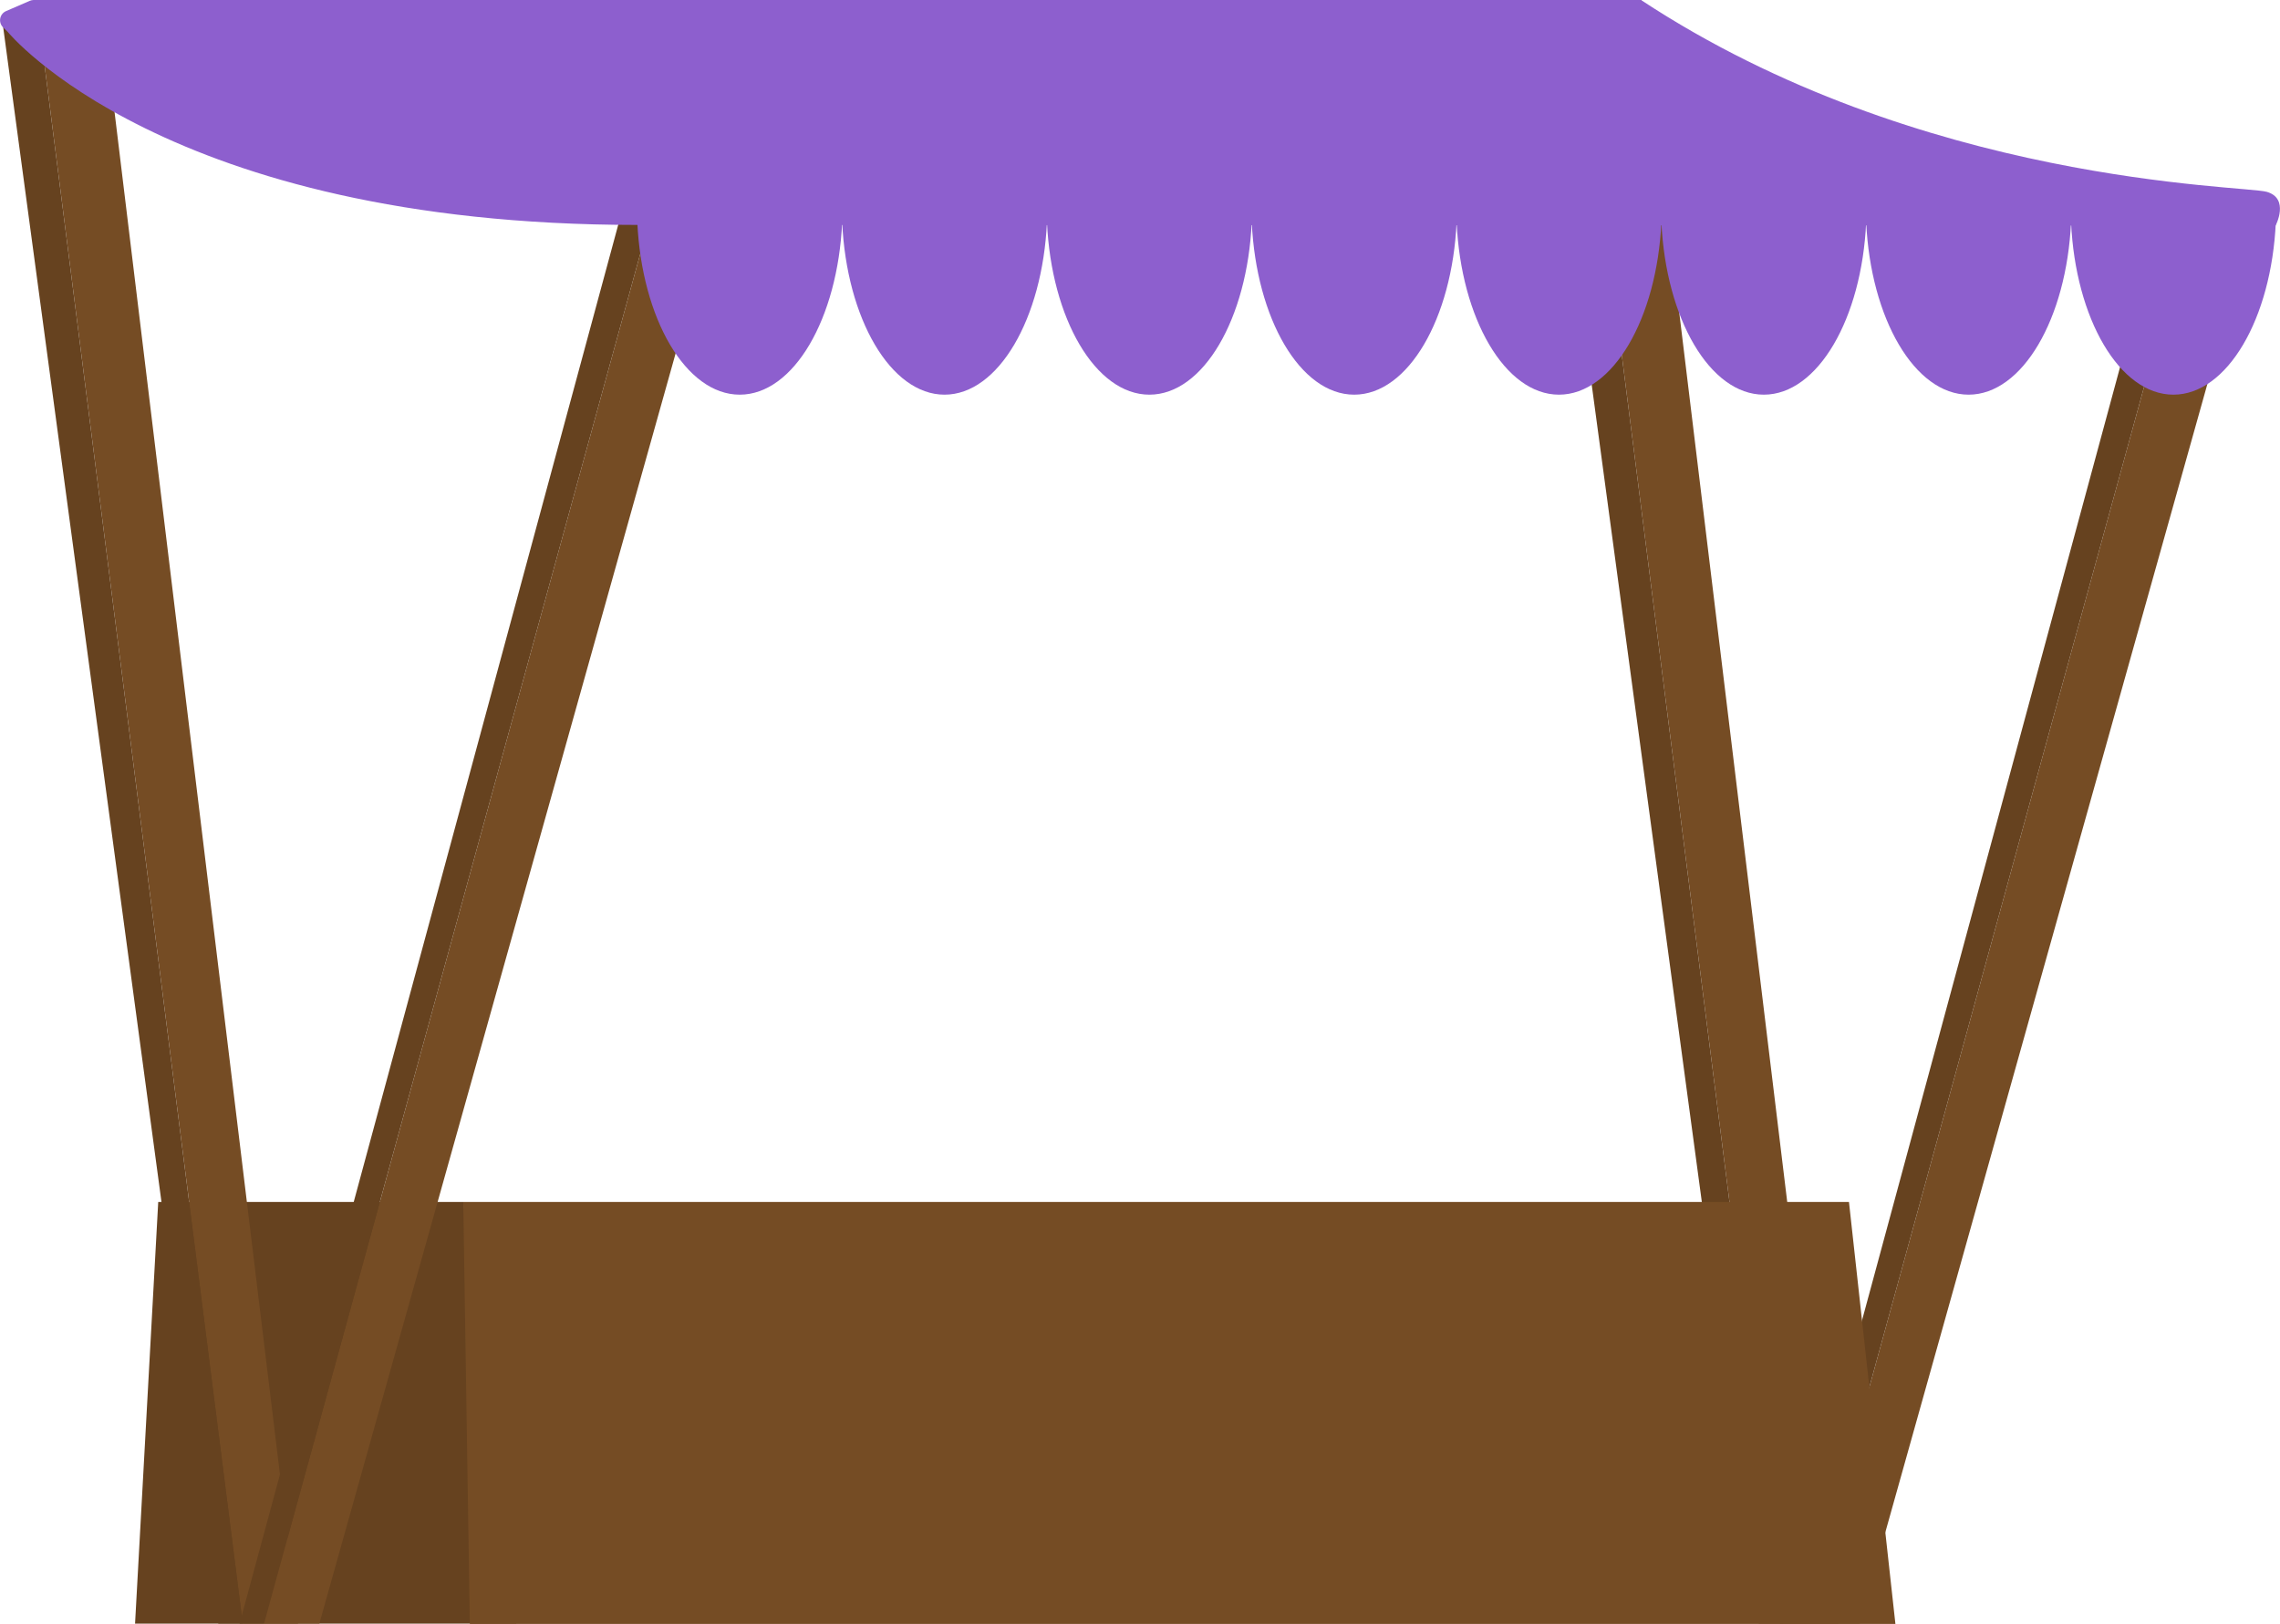
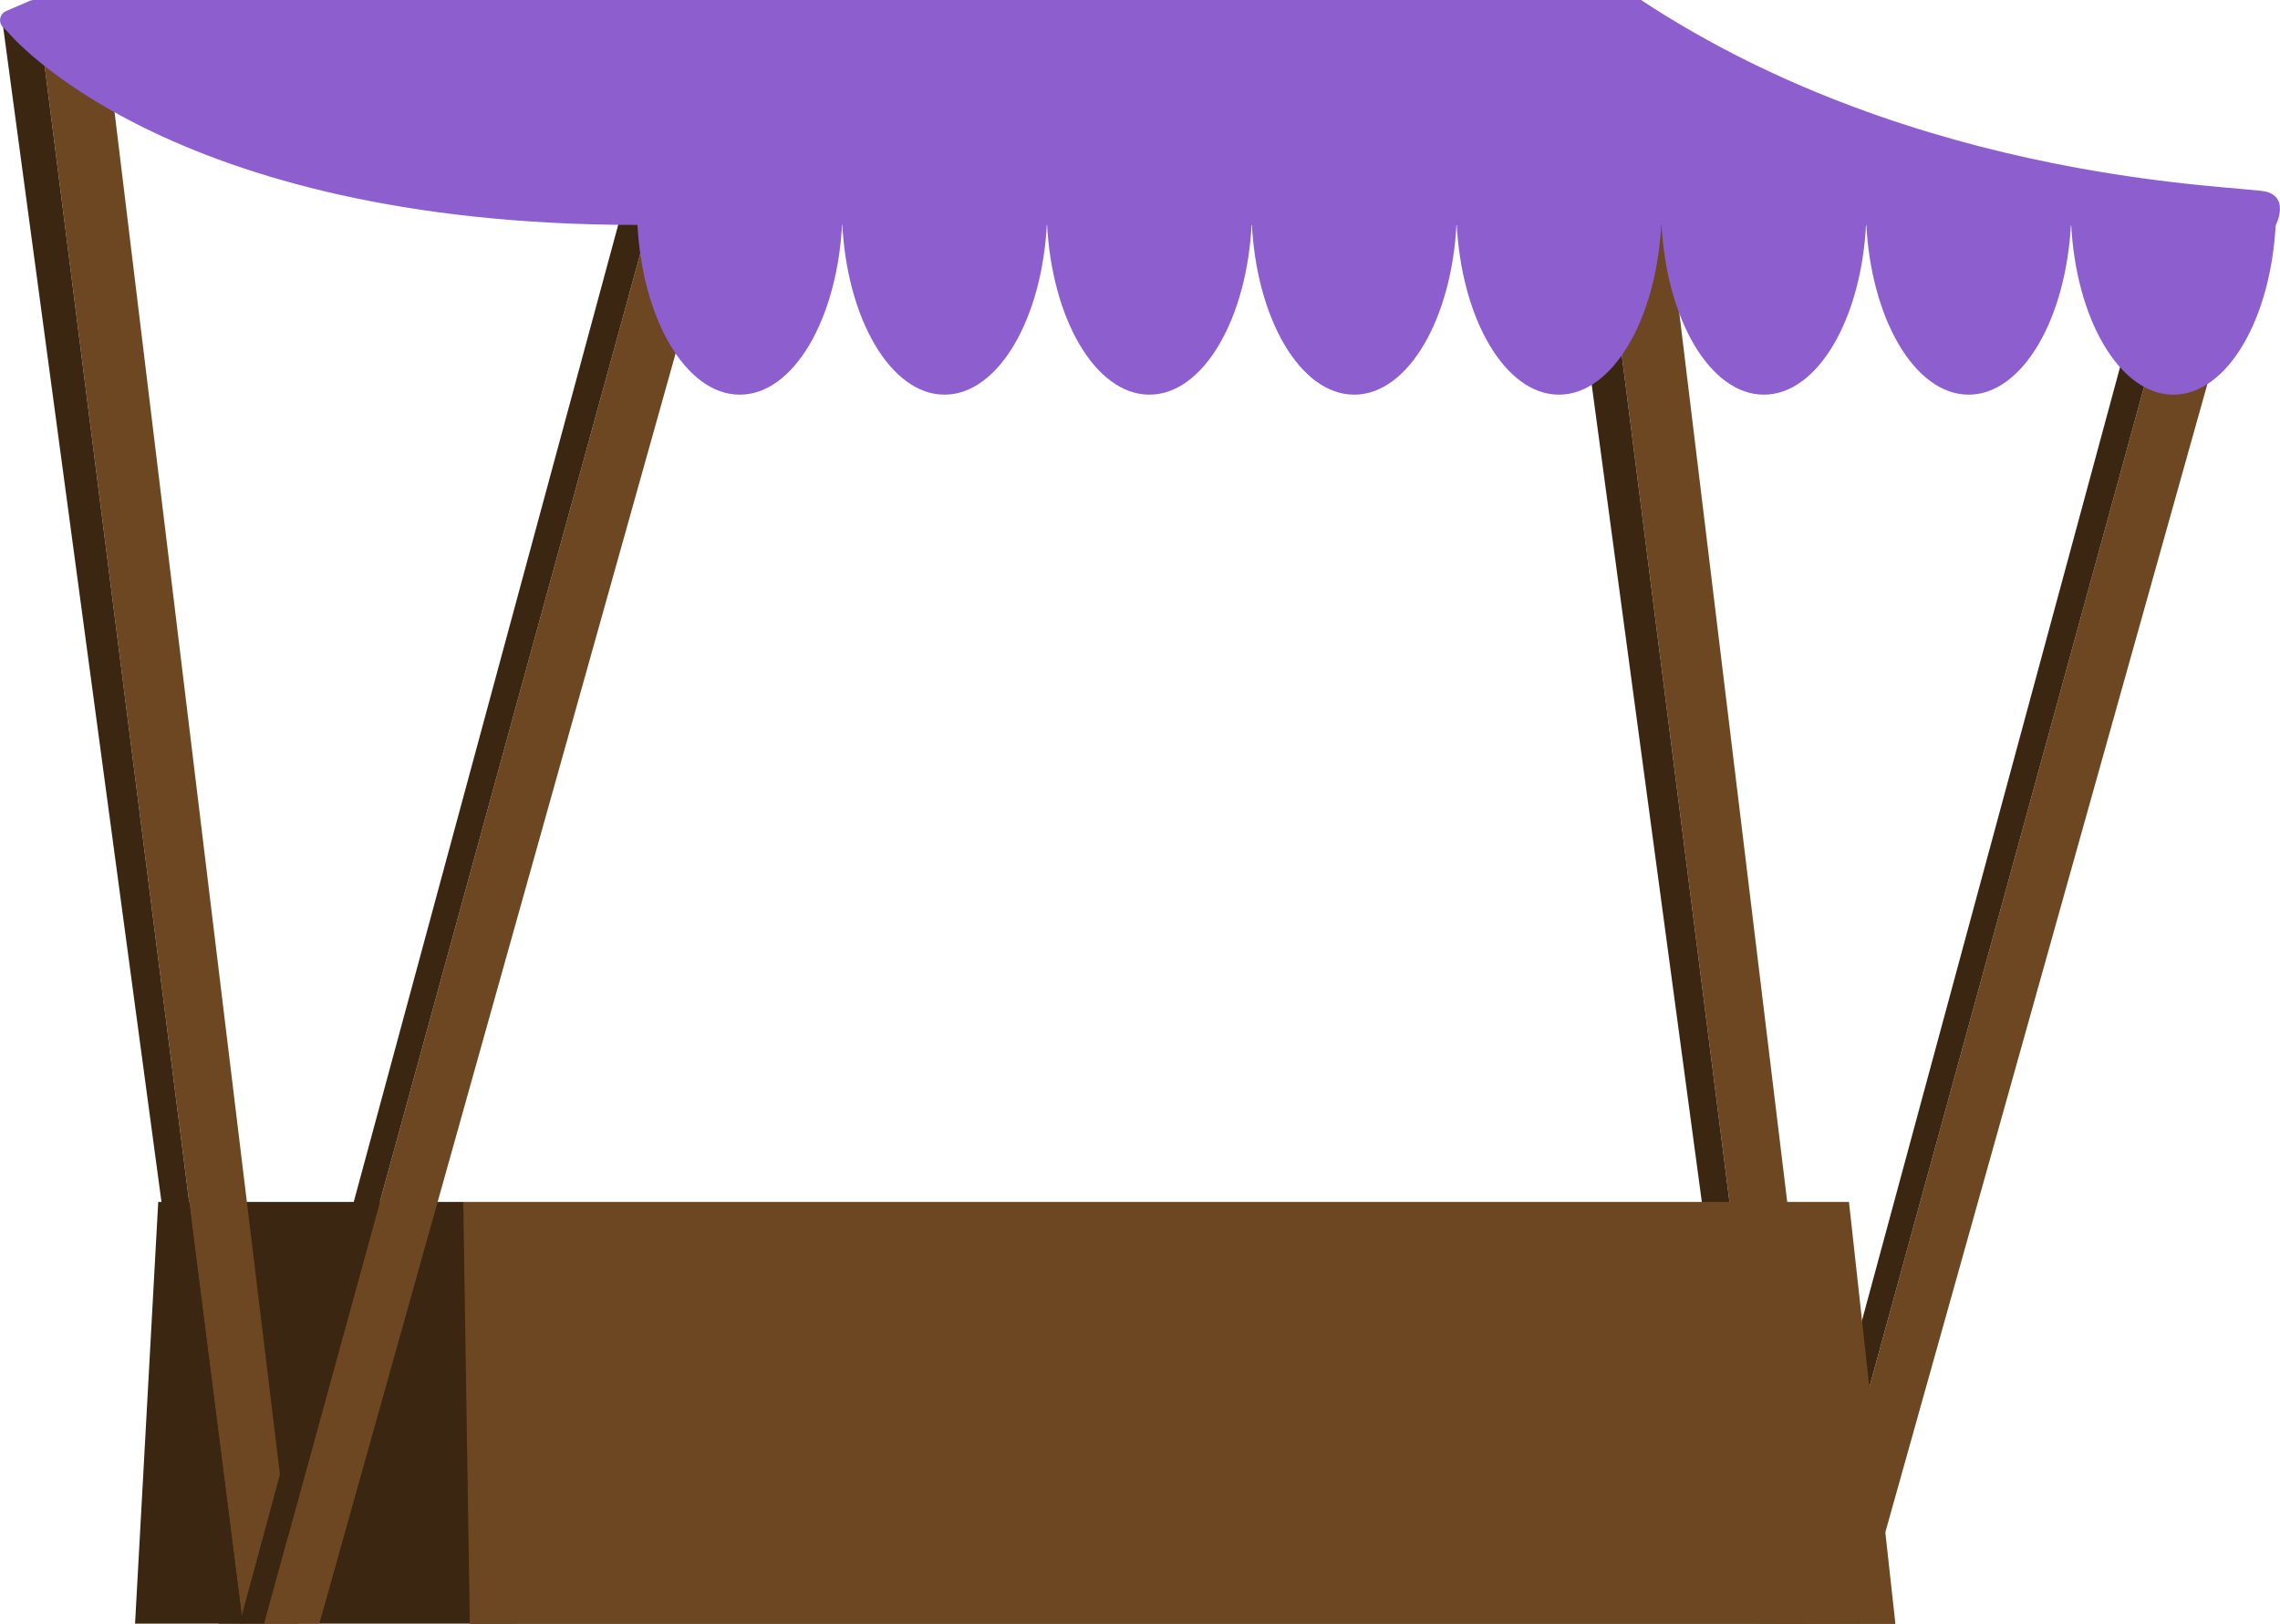
<svg xmlns="http://www.w3.org/2000/svg" width="229.25" height="163.31" viewBox="0 0 229.25 163.31">
  <defs>
    <style>
      .cls-1 {
-         fill: #754c24;
+         fill: #6d4722;
      }

      .cls-2 {
-         fill: #66421f;
+         fill: #3b2612;
      }

      .cls-3 {
        fill: #8d5fce;
      }
    </style>
  </defs>
  <g id="Layer_2" data-name="Layer 2">
    <g id="_0" data-name="0">
      <g>
        <g>
          <g>
            <polygon class="cls-1" points="158.56 0.27 165.03 0 184.85 163.28 179.29 163.28 158.56 0.27" />
            <polygon class="cls-2" points="158.56 0.27 155.09 1.92 176.83 163.28 179.29 163.28 158.56 0.27" />
          </g>
          <g>
            <polygon class="cls-1" points="220.7 20.27 227.17 20 186.99 163.28 181.43 163.28 220.7 20.27" />
            <polygon class="cls-2" points="220.7 20.27 217.23 21.91 178.97 163.28 181.43 163.28 220.7 20.27" />
          </g>
        </g>
        <g>
          <polygon class="cls-2" points="46.58 120.87 15.91 120.87 13.58 163.28 51.91 163.28 46.58 120.87" />
          <polygon class="cls-1" points="190.58 163.31 185.91 120.87 46.58 120.87 47.24 163.31 190.58 163.31" />
        </g>
        <g>
          <g>
            <polygon class="cls-1" points="3.68 0.27 10.15 0 29.97 163.28 24.41 163.28 3.68 0.27" />
            <polygon class="cls-2" points="3.68 0.27 0.21 1.92 21.95 163.28 24.41 163.28 3.68 0.27" />
          </g>
          <g>
            <polygon class="cls-1" points="65.82 20.27 72.29 20 32.11 163.28 26.55 163.28 65.82 20.27" />
            <polygon class="cls-2" points="65.82 20.27 62.35 21.91 24.09 163.28 26.55 163.28 65.82 20.27" />
          </g>
        </g>
        <g>
          <path class="cls-3" d="M.77,3.2S16.58,22.62,64.08,22.62l164.73.06s1.43-2.73-.9-3.39S193.15,18.55,165,0H3.37A1.06,1.06,0,0,0,3,.08L.6,1.12A1,1,0,0,0,.34,2.78Z" />
          <g>
            <path class="cls-3" d="M64.08,22.34c.45,9.71,4.88,17.35,10.3,17.35s9.85-7.64,10.3-17.35Z" />
            <path class="cls-3" d="M84.68,22.34c.44,9.71,4.88,17.35,10.29,17.35s9.85-7.64,10.3-17.35Z" />
            <path class="cls-3" d="M105.27,22.34c.44,9.71,4.88,17.35,10.3,17.35s9.85-7.64,10.29-17.35Z" />
            <path class="cls-3" d="M125.86,22.34c.45,9.71,4.88,17.35,10.3,17.35s9.85-7.64,10.3-17.35Z" />
            <path class="cls-3" d="M146.46,22.34c.44,9.71,4.88,17.35,10.29,17.35s9.85-7.64,10.3-17.35Z" />
            <path class="cls-3" d="M167.05,22.34c.45,9.71,4.88,17.35,10.3,17.35s9.85-7.64,10.29-17.35Z" />
            <path class="cls-3" d="M187.64,22.34c.45,9.71,4.89,17.35,10.3,17.35s9.85-7.64,10.3-17.35Z" />
            <path class="cls-3" d="M208.24,22.34c.44,9.71,4.88,17.35,10.29,17.35s9.86-7.64,10.3-17.35Z" />
          </g>
        </g>
      </g>
    </g>
  </g>
</svg>
